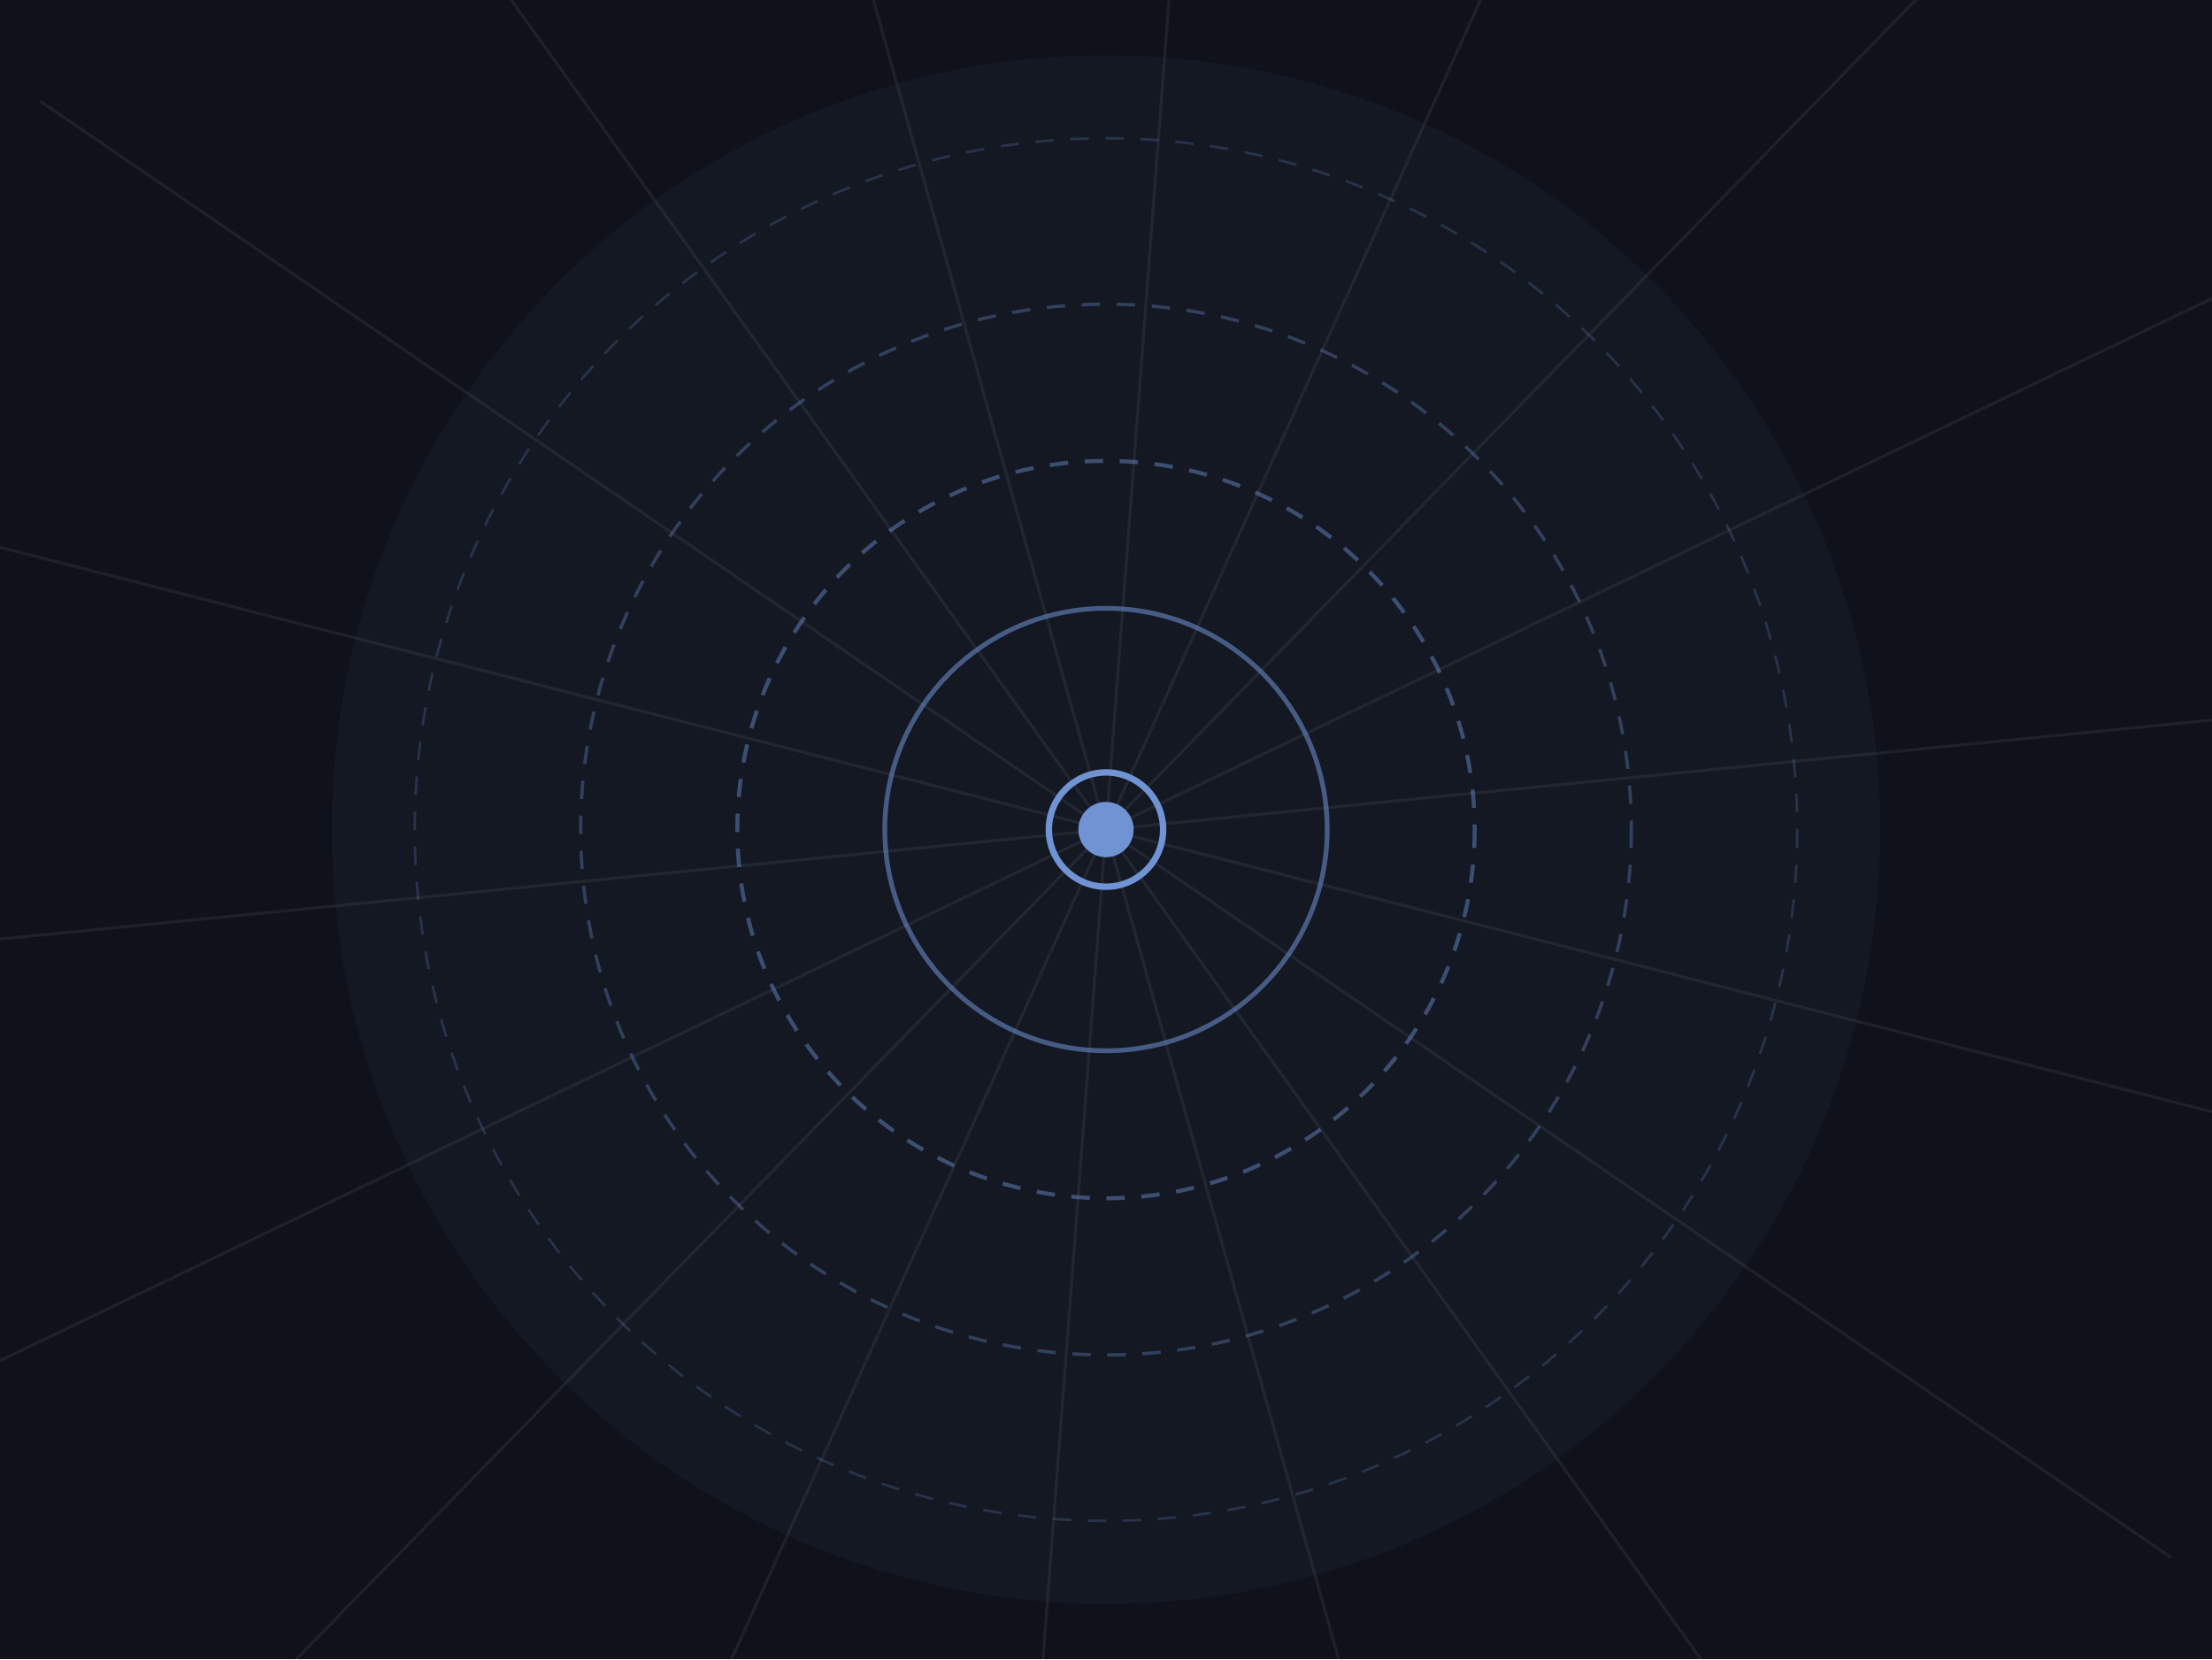
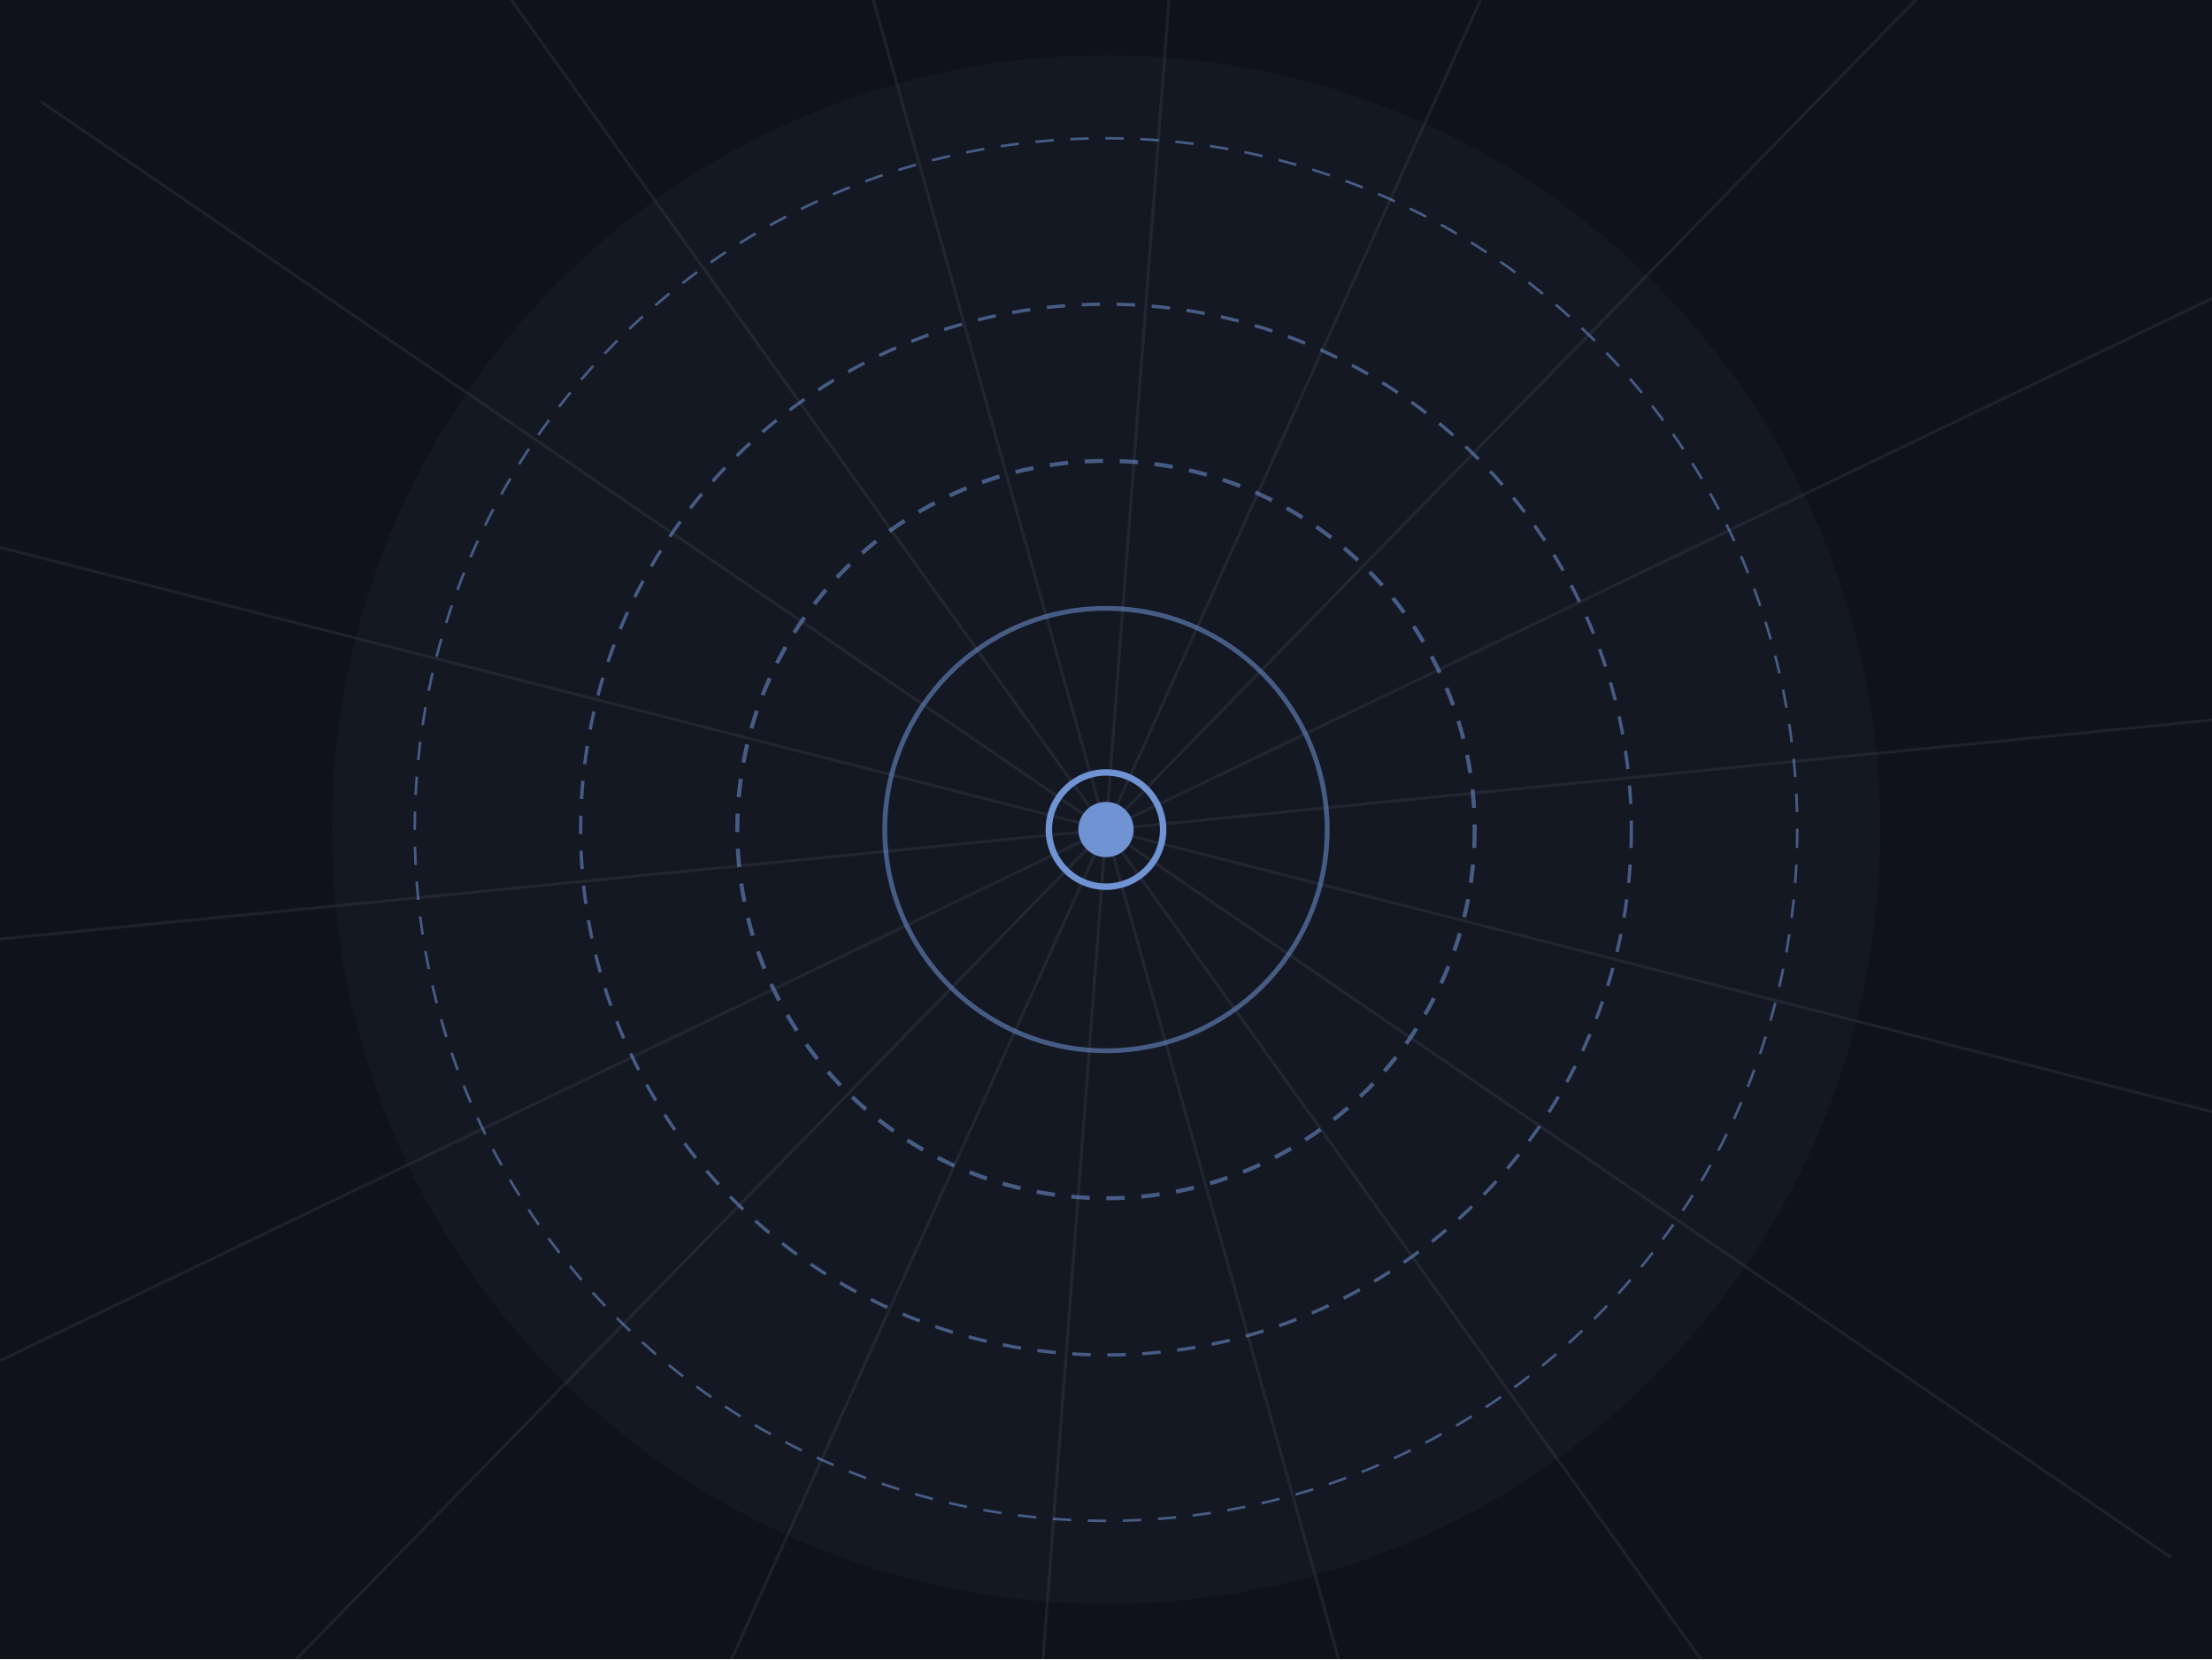
<svg xmlns="http://www.w3.org/2000/svg" viewBox="0 0 1200 900" width="1200" height="900" role="img" aria-label="Service area radius">
  <defs />
-   <style>.rg{animation:rg 4.5s ease-out infinite;transform-origin:600px 450px}@keyframes rg{0%{transform:scale(.7);opacity:0}35%{opacity:.55}100%{transform:scale(1.12);opacity:0}}@media (prefers-reduced-motion: reduce){*{animation:none!important}.dw{stroke-dashoffset:0!important}.fin{opacity:1!important}}</style>
+   <style>.rg{animation:rg 4.5s ease-out infinite;transform-origin:600px 450px}@keyframes rg{0%{transform:scale(.7);opacity:0}35%{opacity:.55}100%{transform:scale(1.12);opacity:0}}@media (prefers-reduced-motion: reduce){*{animation:none!important}.dw{stroke-dashoffset:0!important}.fin{opacity:1!important}}/*rest-state*/.rg{opacity:0.55}</style>
  <rect width="1200" height="900" fill="#0f121a" />
  <line x1="-78" y1="277" x2="1278" y2="623" stroke="#f2f3f8" stroke-width="1.6" opacity="0.07" />
  <line x1="22" y1="55" x2="1178" y2="845" stroke="#f2f3f8" stroke-width="1.6" opacity="0.07" />
  <line x1="192" y1="-119" x2="1008" y2="1019" stroke="#f2f3f8" stroke-width="1.6" opacity="0.07" />
  <line x1="411" y1="-224" x2="789" y2="1124" stroke="#f2f3f8" stroke-width="1.6" opacity="0.07" />
  <line x1="653" y1="-248" x2="547" y2="1148" stroke="#f2f3f8" stroke-width="1.6" opacity="0.07" />
  <line x1="888" y1="-188" x2="312" y2="1088" stroke="#f2f3f8" stroke-width="1.6" opacity="0.07" />
  <line x1="1089" y1="-51" x2="111" y2="951" stroke="#f2f3f8" stroke-width="1.6" opacity="0.07" />
  <line x1="1231" y1="147" x2="-31" y2="753" stroke="#f2f3f8" stroke-width="1.6" opacity="0.07" />
  <line x1="1297" y1="381" x2="-97" y2="519" stroke="#f2f3f8" stroke-width="1.6" opacity="0.07" />
  <circle cx="600" cy="450" r="420" fill="#7093d4" opacity="0.05" />
  <circle class="rg" cx="600" cy="450" r="120" fill="none" stroke="#7093d4" stroke-width="2.6" opacity="0.55" stroke-dasharray="none" style="animation-delay:0.0s" />
  <circle class="rg" cx="600" cy="450" r="200" fill="none" stroke="#7093d4" stroke-width="2.2" opacity="0.44" stroke-dasharray="10 9" style="animation-delay:0.5s" />
  <circle class="rg" cx="600" cy="450" r="285" fill="none" stroke="#7093d4" stroke-width="1.8" opacity="0.33" stroke-dasharray="10 9" style="animation-delay:1.0s" />
  <circle class="rg" cx="600" cy="450" r="375" fill="none" stroke="#7093d4" stroke-width="1.4" opacity="0.22" stroke-dasharray="10 9" style="animation-delay:1.5s" />
  <circle cx="600" cy="450" r="15" fill="#7093d4" />
  <circle cx="600" cy="450" r="31" fill="none" stroke="#7093d4" stroke-width="3.5" />
</svg>
